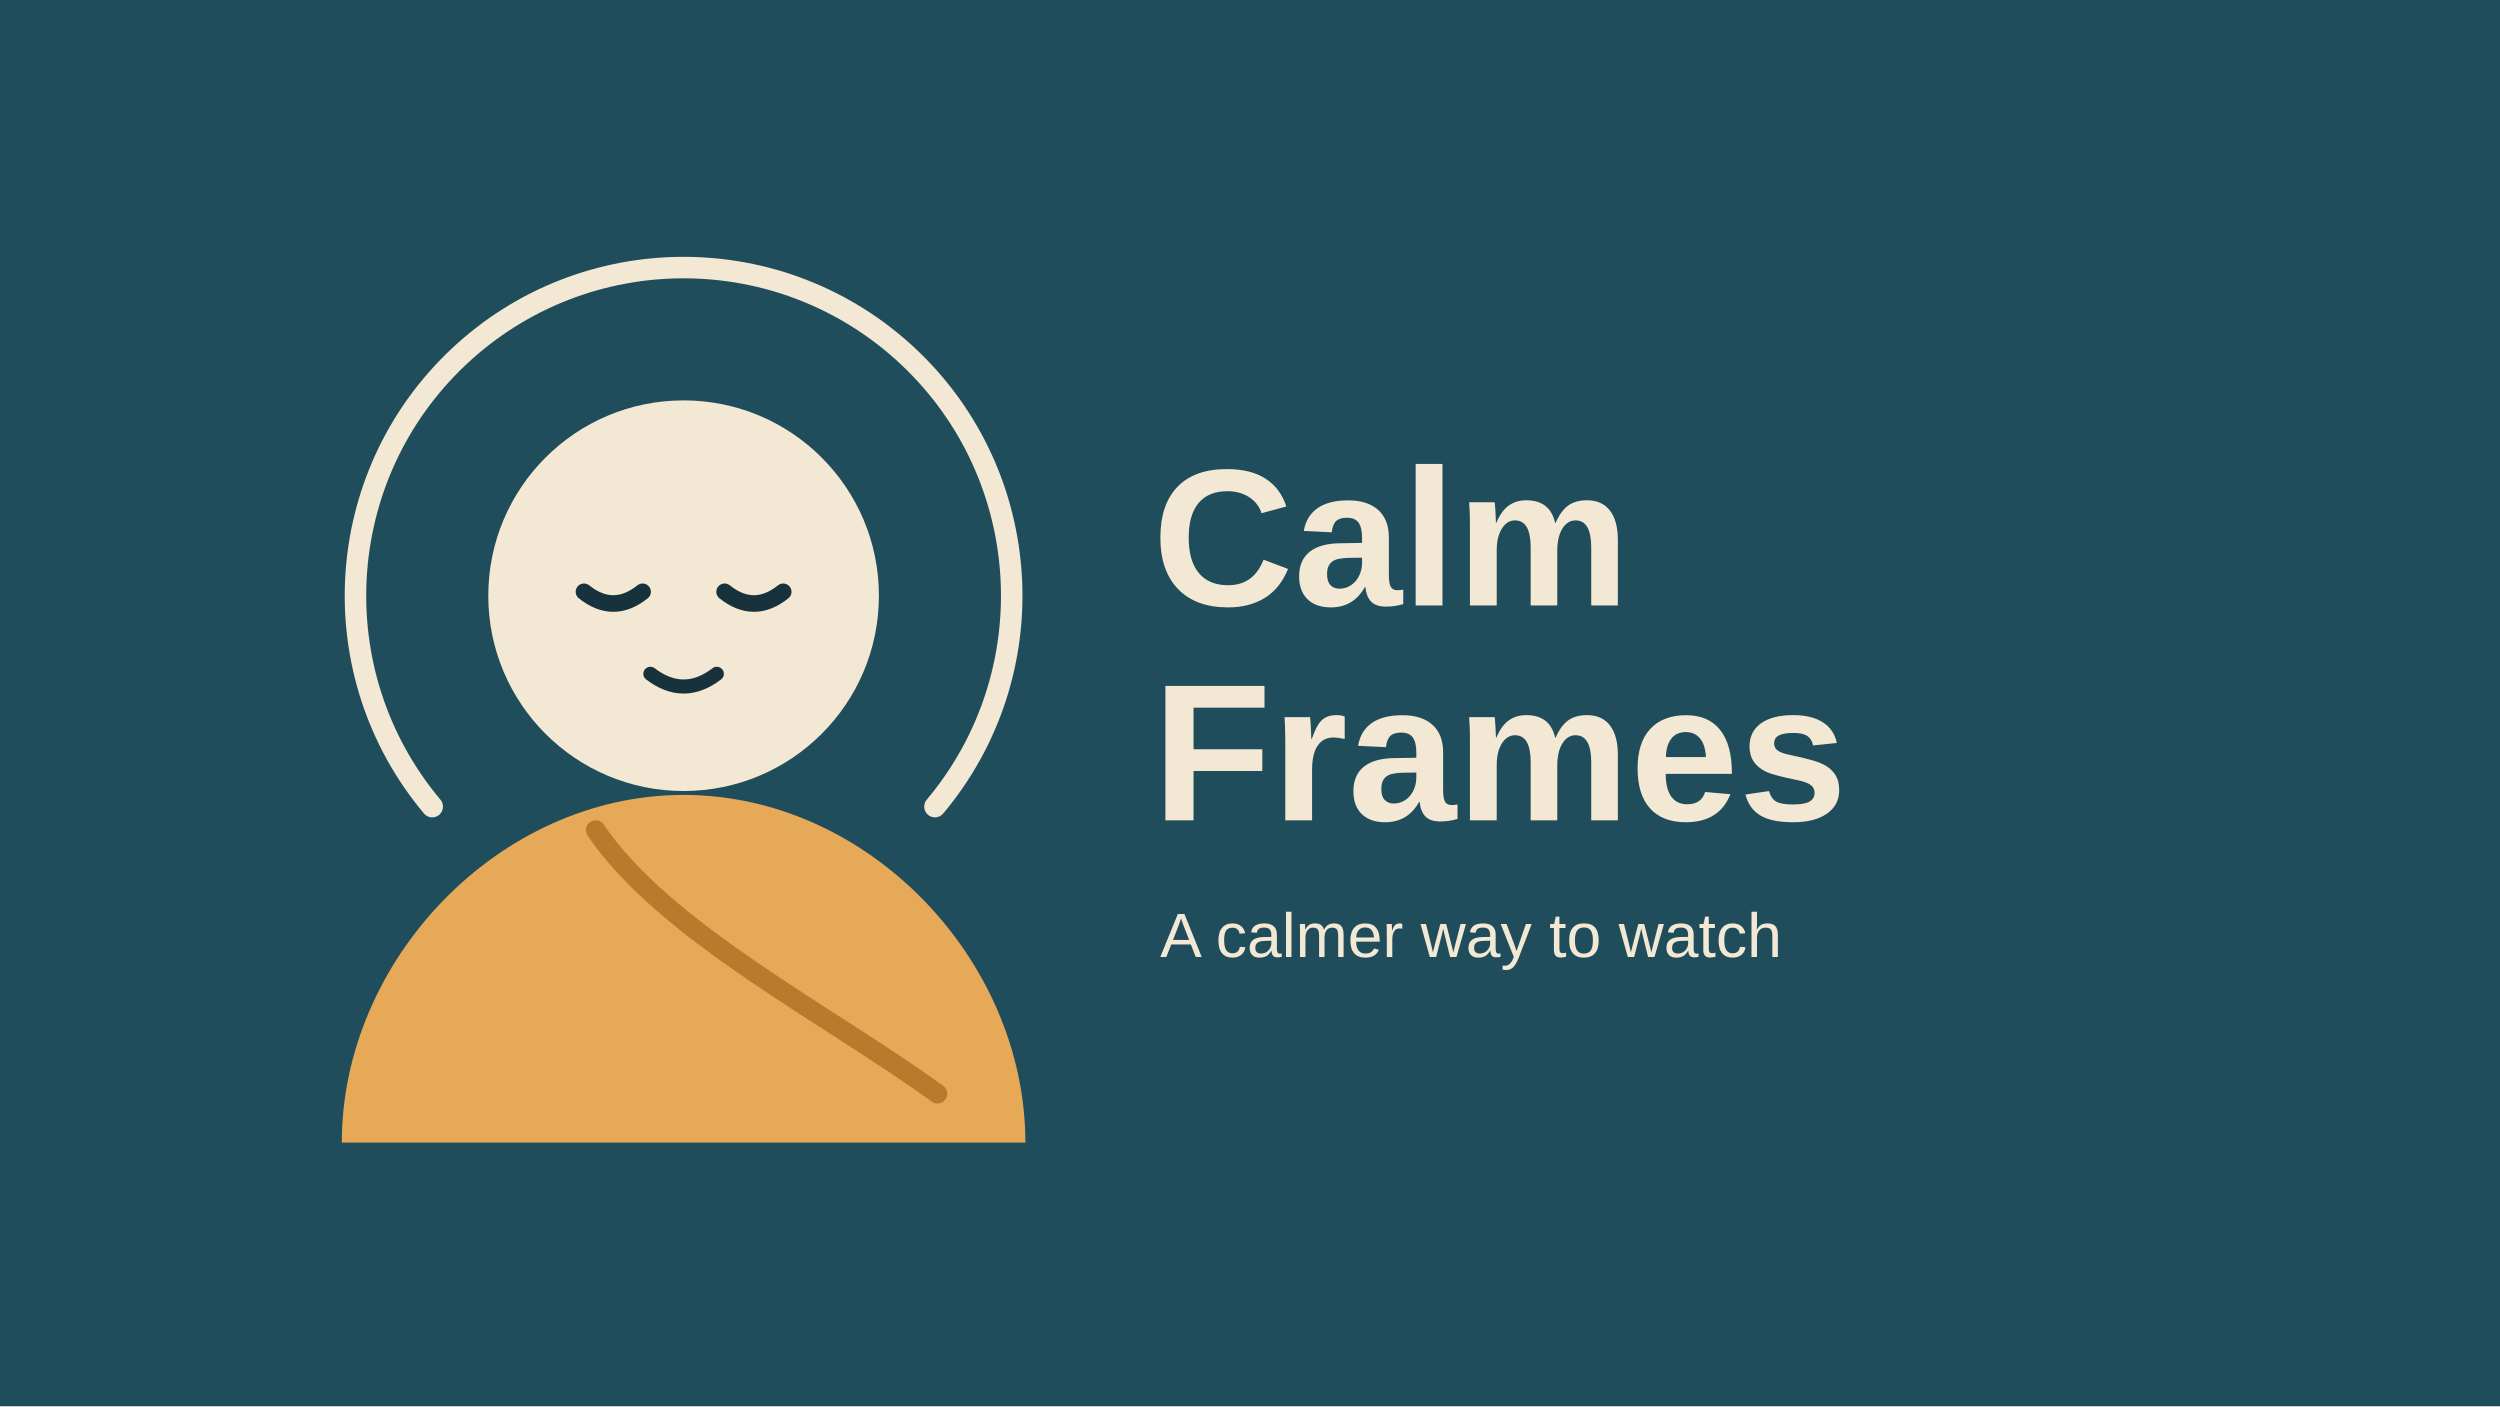
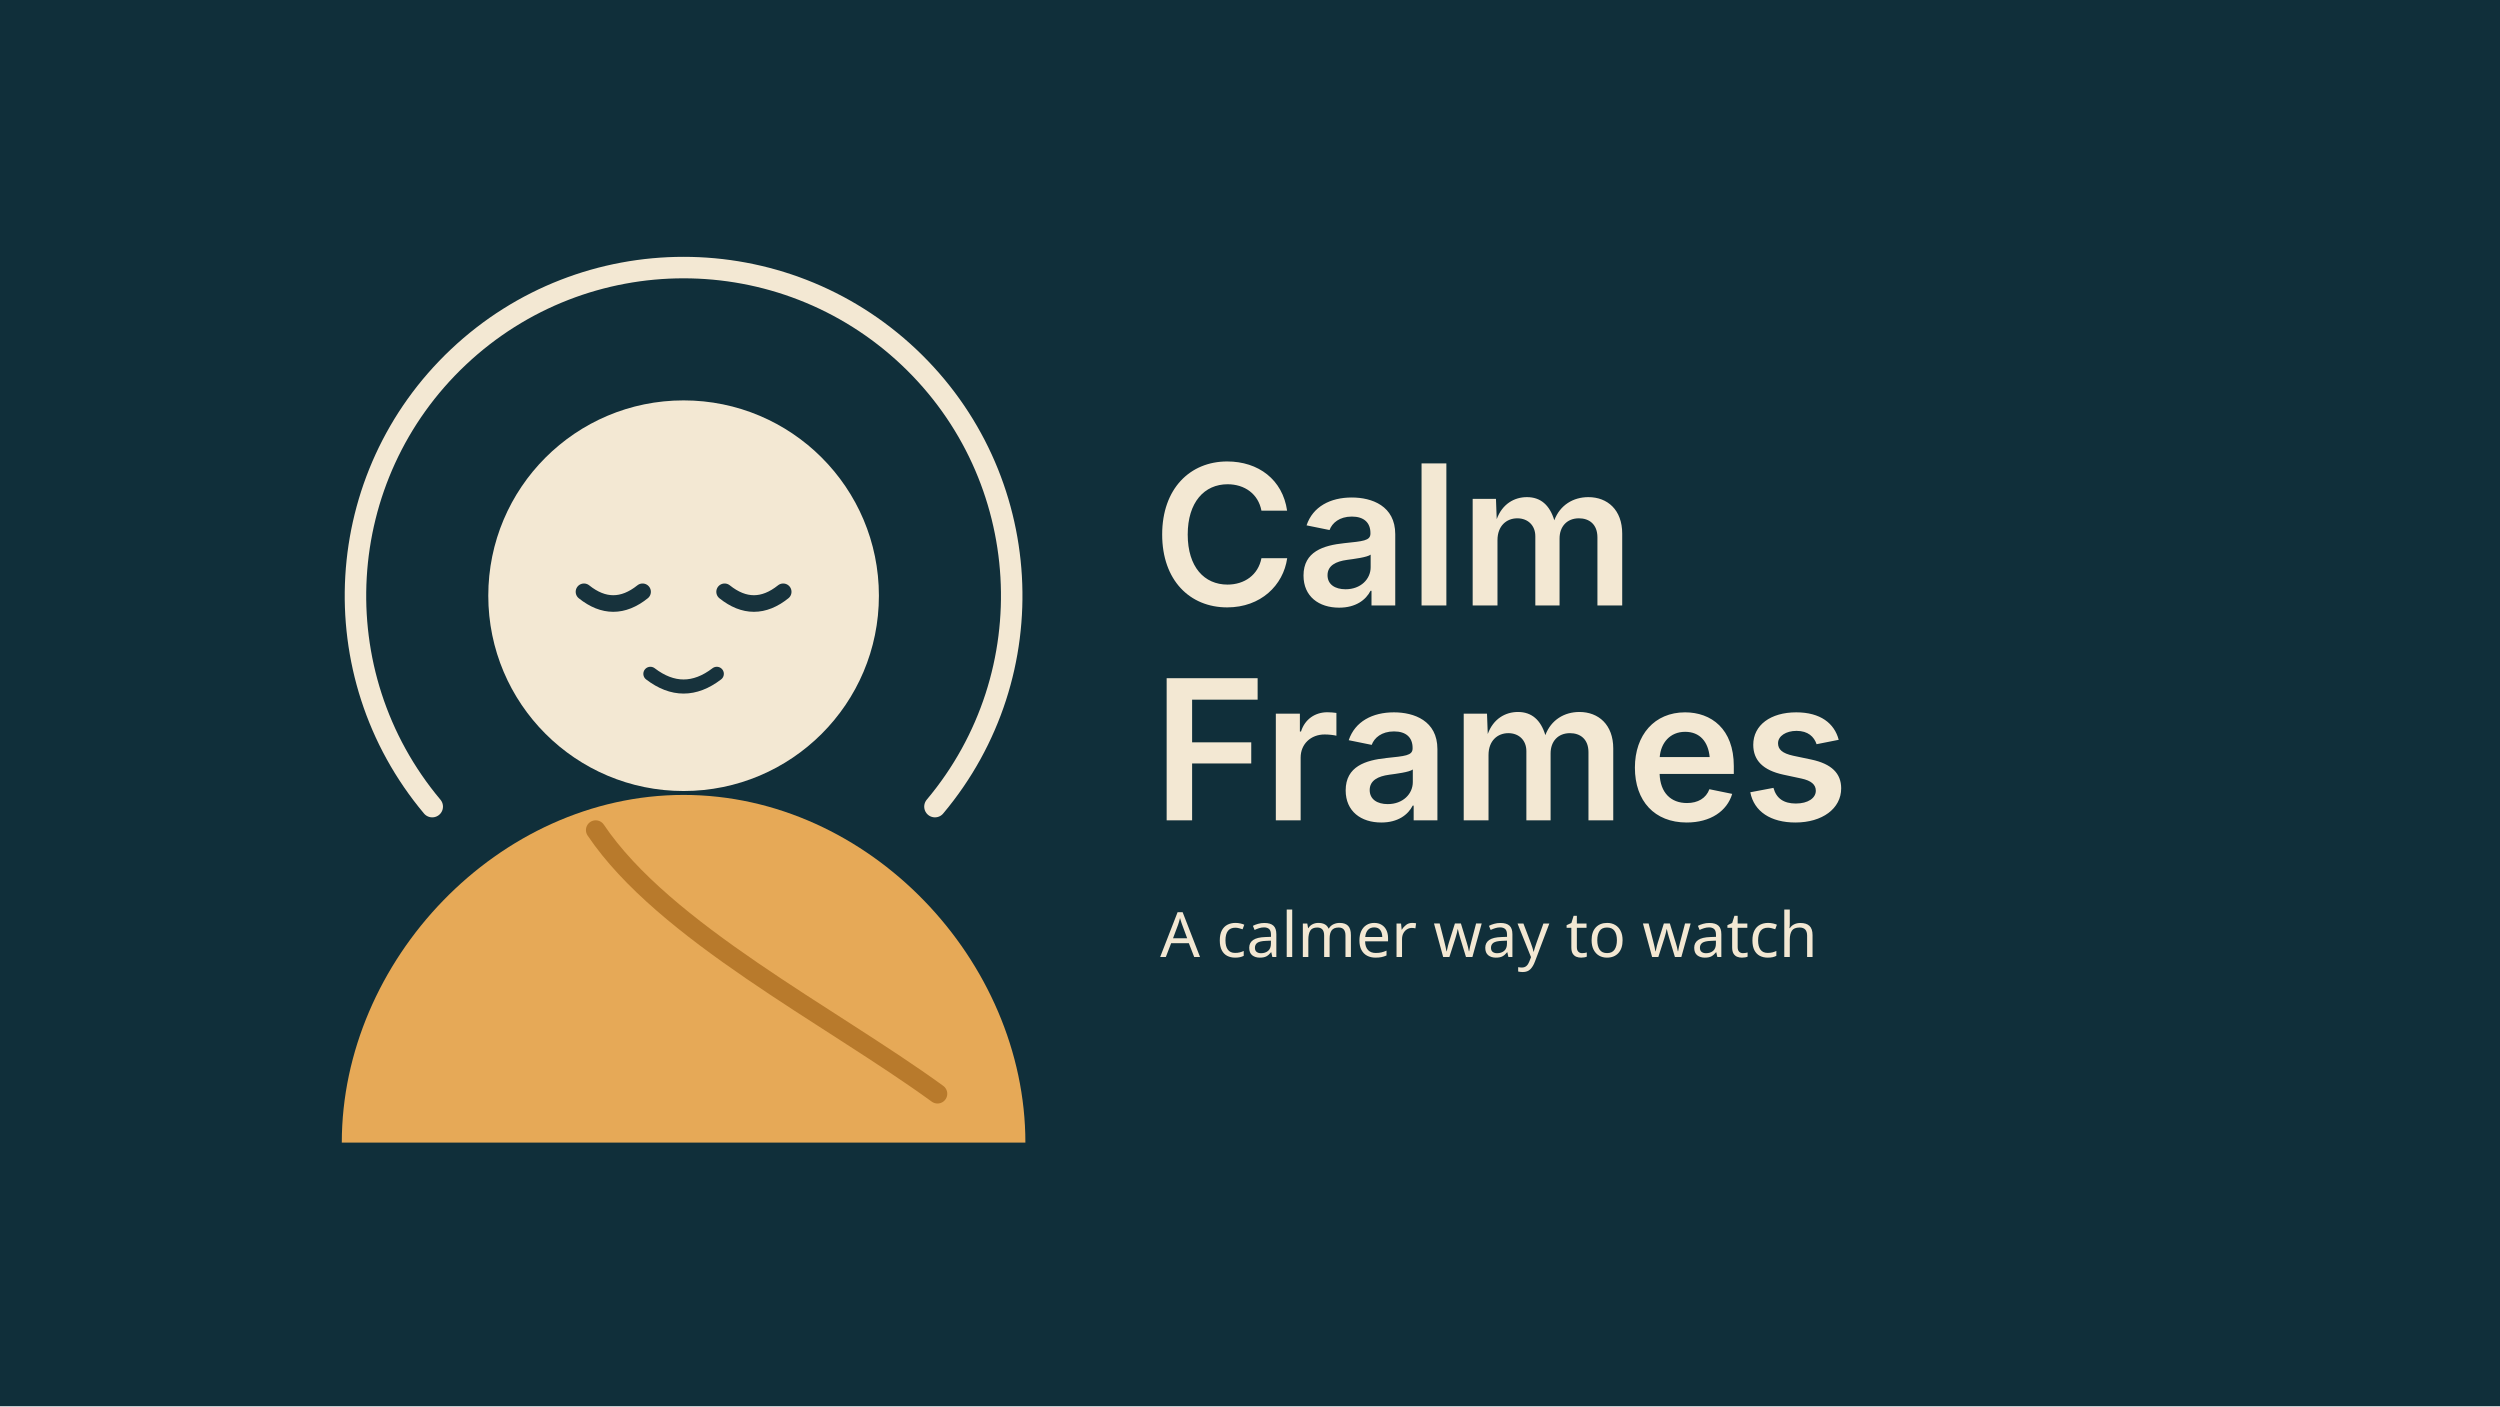
<svg xmlns="http://www.w3.org/2000/svg" viewBox="0 0 1280 720" width="1280" height="720">
-   <rect width="1280" height="720" fill="#1F4D5C" />
+   <rect width="1280" height="720" fill="#102F3A" />
  <g>
    <path d="M221.305 412.988 A168 168 0 1 1 478.695 412.988" fill="none" stroke="#F3E8D3" stroke-width="11" stroke-linecap="round" />
    <path d="M175.0 585 C175.0 492.0, 255.0 407.0, 350 407.0 C445.0 407.0, 525.0 492.0, 525.0 585 Z" fill="#E6A957" />
    <path d="M305.0 425.0 C340.0 477.0, 425.0 520.0, 480.0 560.0" fill="none" stroke="#B87A2C" stroke-width="10.0" stroke-linecap="round" />
    <circle cx="350" cy="305" r="100" fill="#F3E8D3" />
    <path d="M299.0 303.0 q15.0 12.0 30.0 0" fill="none" stroke="#17323C" stroke-width="8.5" stroke-linecap="round" />
    <path d="M371.0 303.0 q15.0 12.0 30.0 0" fill="none" stroke="#17323C" stroke-width="8.5" stroke-linecap="round" />
    <path d="M333.0 345.0 q17.0 13.0 34.0 0" fill="none" stroke="#17323C" stroke-width="7.225" stroke-linecap="round" />
  </g>
-   <text x="590" y="310" font-family="Amazon Ember, Amazon Ember Display, Helvetica Neue, Arial, sans-serif" font-weight="bold" font-size="100" fill="#F3E8D3">Calm</text>
-   <text x="590" y="420" font-family="Amazon Ember, Amazon Ember Display, Helvetica Neue, Arial, sans-serif" font-weight="bold" font-size="100" fill="#F3E8D3">Frames</text>
-   <text x="594" y="490" font-family="Amazon Ember, Amazon Ember Display, Helvetica Neue, Arial, sans-serif" font-size="32" fill="#F3E8D3">A calmer way to watch</text>
+   <text x="590" y="310" font-family="InterSemiBold" font-weight="normal" font-size="100" fill="#F3E8D3">Calm</text>
+   <text x="590" y="420" font-family="InterSemiBold" font-weight="normal" font-size="100" fill="#F3E8D3">Frames</text>
+   <text x="594" y="490" font-family="InterRegular" font-size="32" fill="#F3E8D3">A calmer way to watch</text>
</svg>
